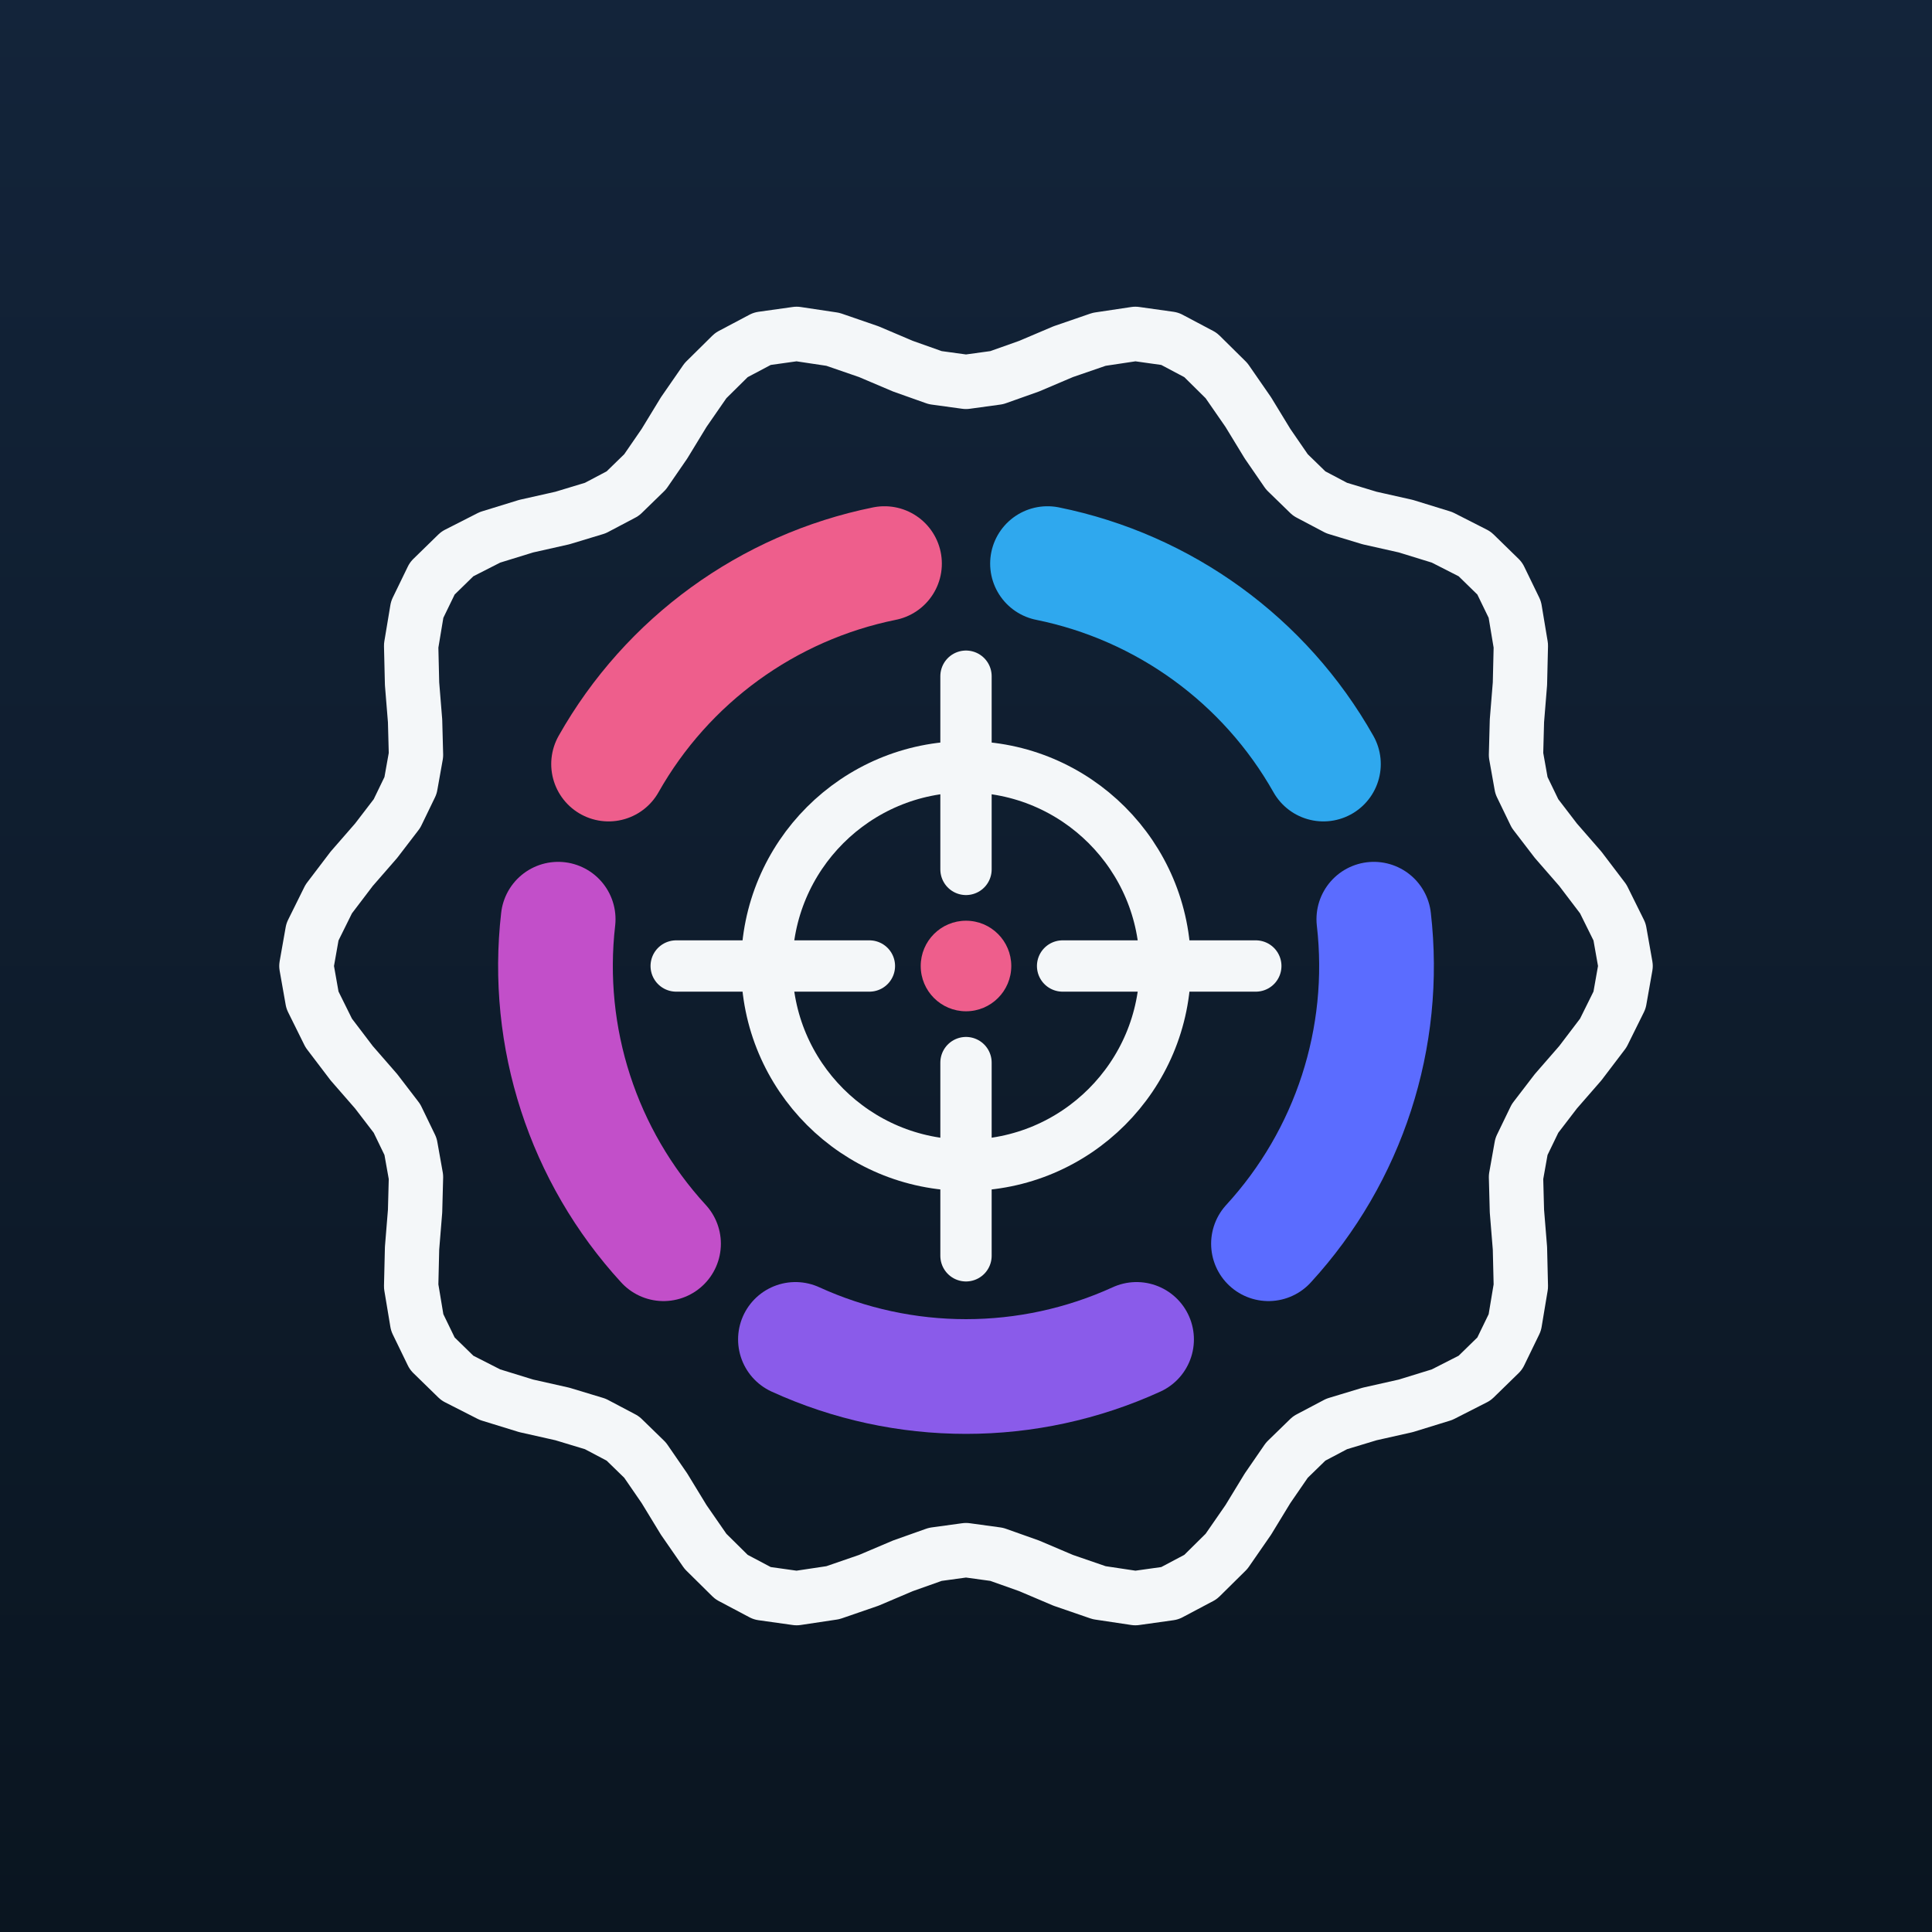
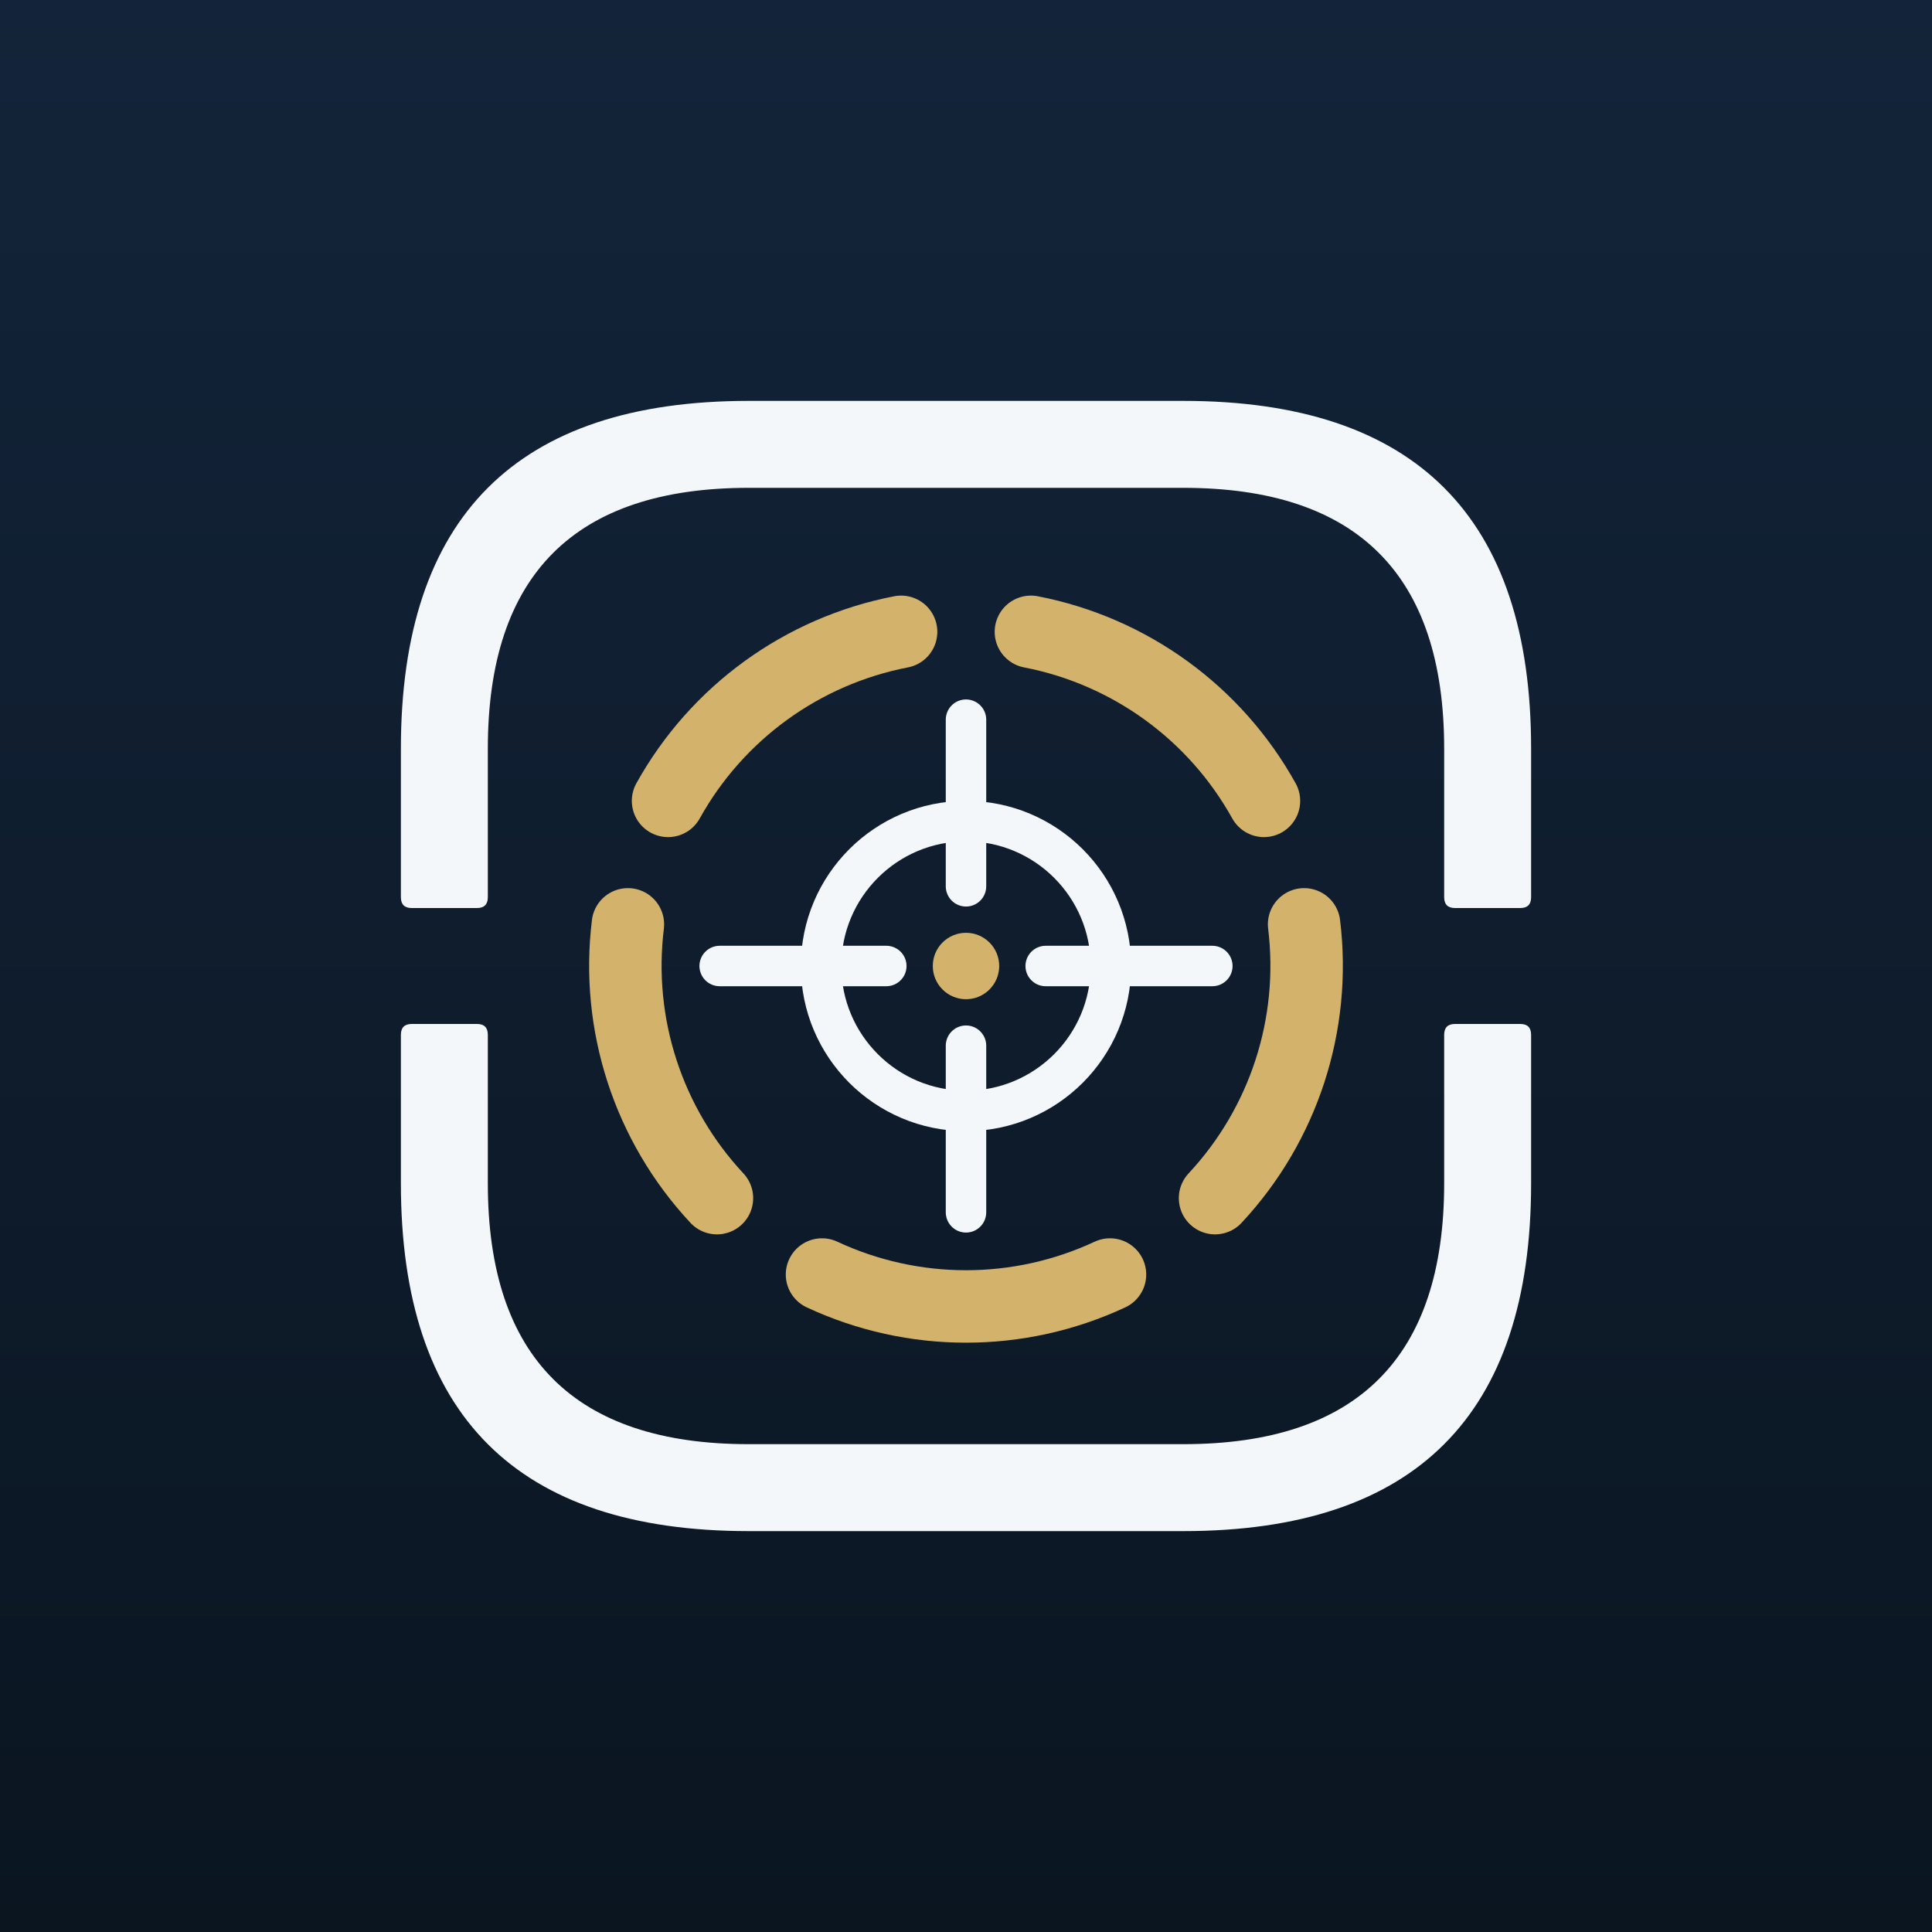
<svg xmlns="http://www.w3.org/2000/svg" viewBox="0 0 64 64" fill="none">
  <defs>
    <linearGradient id="bg" x1="0" y1="0" x2="0" y2="1">
      <stop offset="0" stop-color="#13243A" />
      <stop offset="1" stop-color="#0A1520" />
    </linearGradient>
  </defs>
  <rect width="64" height="64" fill="url(#bg)" />
  <g transform="translate(8 8)">
-     <path class="edge" d="M45.85 24.00 L45.65 25.13 L45.11 26.22 L44.35 27.22 L43.54 28.15 L42.85 29.05 L42.40 29.98 L42.22 30.99 L42.25 32.12 L42.35 33.35 L42.38 34.61 L42.18 35.81 L41.68 36.84 L40.85 37.65 L39.77 38.20 L38.57 38.57 L37.37 38.84 L36.28 39.17 L35.37 39.65 L34.63 40.37 L33.99 41.30 L33.35 42.35 L32.63 43.39 L31.77 44.24 L30.75 44.78 L29.61 44.94 L28.41 44.76 L27.22 44.35 L26.09 43.87 L25.02 43.49 L24.00 43.35 L22.98 43.49 L21.91 43.87 L20.78 44.35 L19.59 44.76 L18.39 44.94 L17.25 44.78 L16.23 44.24 L15.37 43.39 L14.65 42.35 L14.01 41.30 L13.37 40.37 L12.63 39.65 L11.72 39.17 L10.63 38.84 L9.43 38.57 L8.23 38.20 L7.15 37.65 L6.32 36.84 L5.82 35.81 L5.62 34.61 L5.65 33.35 L5.75 32.12 L5.78 30.99 L5.60 29.98 L5.15 29.05 L4.46 28.15 L3.65 27.22 L2.89 26.22 L2.35 25.13 L2.15 24.00 L2.35 22.87 L2.89 21.78 L3.65 20.78 L4.46 19.85 L5.15 18.95 L5.60 18.02 L5.78 17.01 L5.75 15.88 L5.65 14.65 L5.62 13.39 L5.82 12.19 L6.32 11.16 L7.15 10.35 L8.23 9.80 L9.43 9.43 L10.63 9.16 L11.72 8.83 L12.63 8.35 L13.37 7.63 L14.01 6.70 L14.65 5.65 L15.37 4.61 L16.23 3.76 L17.25 3.22 L18.39 3.06 L19.59 3.24 L20.78 3.65 L21.91 4.13 L22.98 4.51 L24.00 4.65 L25.02 4.51 L26.09 4.13 L27.22 3.65 L28.41 3.24 L29.61 3.06 L30.75 3.22 L31.77 3.76 L32.63 4.61 L33.35 5.65 L33.99 6.70 L34.63 7.63 L35.37 8.35 L36.28 8.83 L37.37 9.16 L38.57 9.43 L39.77 9.80 L40.85 10.35 L41.68 11.16 L42.18 12.19 L42.38 13.39 L42.35 14.65 L42.25 15.88 L42.22 17.01 L42.40 18.02 L42.85 18.95 L43.54 19.85 L44.35 20.78 L45.11 21.78 L45.65 22.87 Z" stroke="#F4F7F9" stroke-width="1.8" stroke-linejoin="round" />
-     <path class="arc arc1" d="M26.70 10.67 A13.6 13.6 0 0 1 35.84 17.31" fill="none" stroke="#2FA8EE" stroke-width="3.8" stroke-linecap="round" />
-     <path class="arc arc2" d="M37.51 22.45 A13.6 13.6 0 0 1 34.02 33.20" fill="none" stroke="#5B6CFF" stroke-width="3.8" stroke-linecap="round" />
-     <path class="arc arc3" d="M29.65 36.37 A13.6 13.6 0 0 1 18.35 36.37" fill="none" stroke="#8A5BEA" stroke-width="3.8" stroke-linecap="round" />
-     <path class="arc arc4" d="M13.98 33.20 A13.6 13.6 0 0 1 10.49 22.45" fill="none" stroke="#C24FC9" stroke-width="3.8" stroke-linecap="round" />
-     <path class="arc arc5" d="M12.16 17.31 A13.6 13.6 0 0 1 21.30 10.67" fill="none" stroke="#EE5E8C" stroke-width="3.8" stroke-linecap="round" />
+     <g class="edge" fill="#F4F7F9">
+       <path d="M 5.64,25.92 L 7.8,25.92 Q 8.16,25.92 8.16,26.28 L 8.16,31.2 Q 8.16,39.84 16.8,39.84 L 31.2,39.84 Q 39.84,39.84 39.84,31.2 L 39.84,26.28 Q 39.84,25.92 40.2,25.92 L 42.36,25.92 Q 42.72,25.92 42.72,26.28 L 42.72,31.2 Q 42.72,42.72 31.2,42.72 L 16.8,42.72 Q 5.28,42.72 5.28,31.2 L 5.28,26.28 Q 5.28,25.92 5.64,25.92Z" />
+       <path d="M 5.64,22.08 L 7.8,22.08 Q 8.16,22.08 8.16,21.72 L 8.16,16.8 Q 8.16,8.16 16.8,8.16 L 31.2,8.16 Q 39.84,8.16 39.84,16.8 L 39.84,21.72 Q 39.84,22.08 40.2,22.08 L 42.36,22.08 Q 42.72,22.08 42.72,21.72 L 42.72,16.8 Q 42.72,5.28 31.2,5.28 L 16.8,5.28 Q 5.28,5.28 5.28,16.8 L 5.28,21.72 Q 5.28,22.08 5.64,22.08Z" />
+     </g>
+     <g class="arcs">
+       <path class="arc arc1" d="M26.15 12.93 A11.28 11.28 0 0 1 33.87 18.53" fill="none" stroke="#D3B36B" stroke-width="2.4" stroke-linecap="round" />
+       <path class="arc arc2" d="M35.2 22.62 A11.28 11.28 0 0 1 32.25 31.69" fill="none" stroke="#D3B36B" stroke-width="2.4" stroke-linecap="round" />
+       <path class="arc arc3" d="M28.77 34.22 A11.28 11.28 0 0 1 19.23 34.22" fill="none" stroke="#D3B36B" stroke-width="2.4" stroke-linecap="round" />
+       <path class="arc arc4" d="M15.75 31.69 A11.28 11.28 0 0 1 12.8 22.62" fill="none" stroke="#D3B36B" stroke-width="2.4" stroke-linecap="round" />
+       <path class="arc arc5" d="M14.13 18.53 A11.28 11.28 0 0 1 21.85 12.93" fill="none" stroke="#D3B36B" stroke-width="2.4" stroke-linecap="round" />
+     </g>
    <g class="sight">
-       <circle cx="24" cy="24" r="6.6" stroke="#F4F7F9" stroke-width="1.7" />
+       <circle cx="24" cy="24" r="4.8" stroke="#F4F7F9" stroke-width="1.34" />
      <g class="ticks">
-         <line x1="27.2" y1="24" x2="33.6" y2="24" stroke="#F4F7F9" stroke-width="1.7" stroke-linecap="round" />
-         <line x1="24" y1="27.2" x2="24" y2="33.6" stroke="#F4F7F9" stroke-width="1.7" stroke-linecap="round" />
-         <line x1="20.8" y1="24" x2="14.4" y2="24" stroke="#F4F7F9" stroke-width="1.7" stroke-linecap="round" />
-         <line x1="24" y1="20.8" x2="24" y2="14.4" stroke="#F4F7F9" stroke-width="1.7" stroke-linecap="round" />
+         <line x1="24" y1="15.84" x2="24" y2="21.36" stroke="#F4F7F9" stroke-width="1.34" stroke-linecap="round" />
+         <line x1="32.16" y1="24" x2="26.64" y2="24" stroke="#F4F7F9" stroke-width="1.34" stroke-linecap="round" />
+         <line x1="24" y1="32.16" x2="24" y2="26.64" stroke="#F4F7F9" stroke-width="1.34" stroke-linecap="round" />
+         <line x1="15.84" y1="24" x2="21.36" y2="24" stroke="#F4F7F9" stroke-width="1.34" stroke-linecap="round" />
      </g>
-       <circle class="dot" cx="24" cy="24" r="1.5" fill="#EE5E8C" />
+       <circle class="dot" cx="24" cy="24" r="1.1" fill="#D3B36B" />
    </g>
  </g>
</svg>
